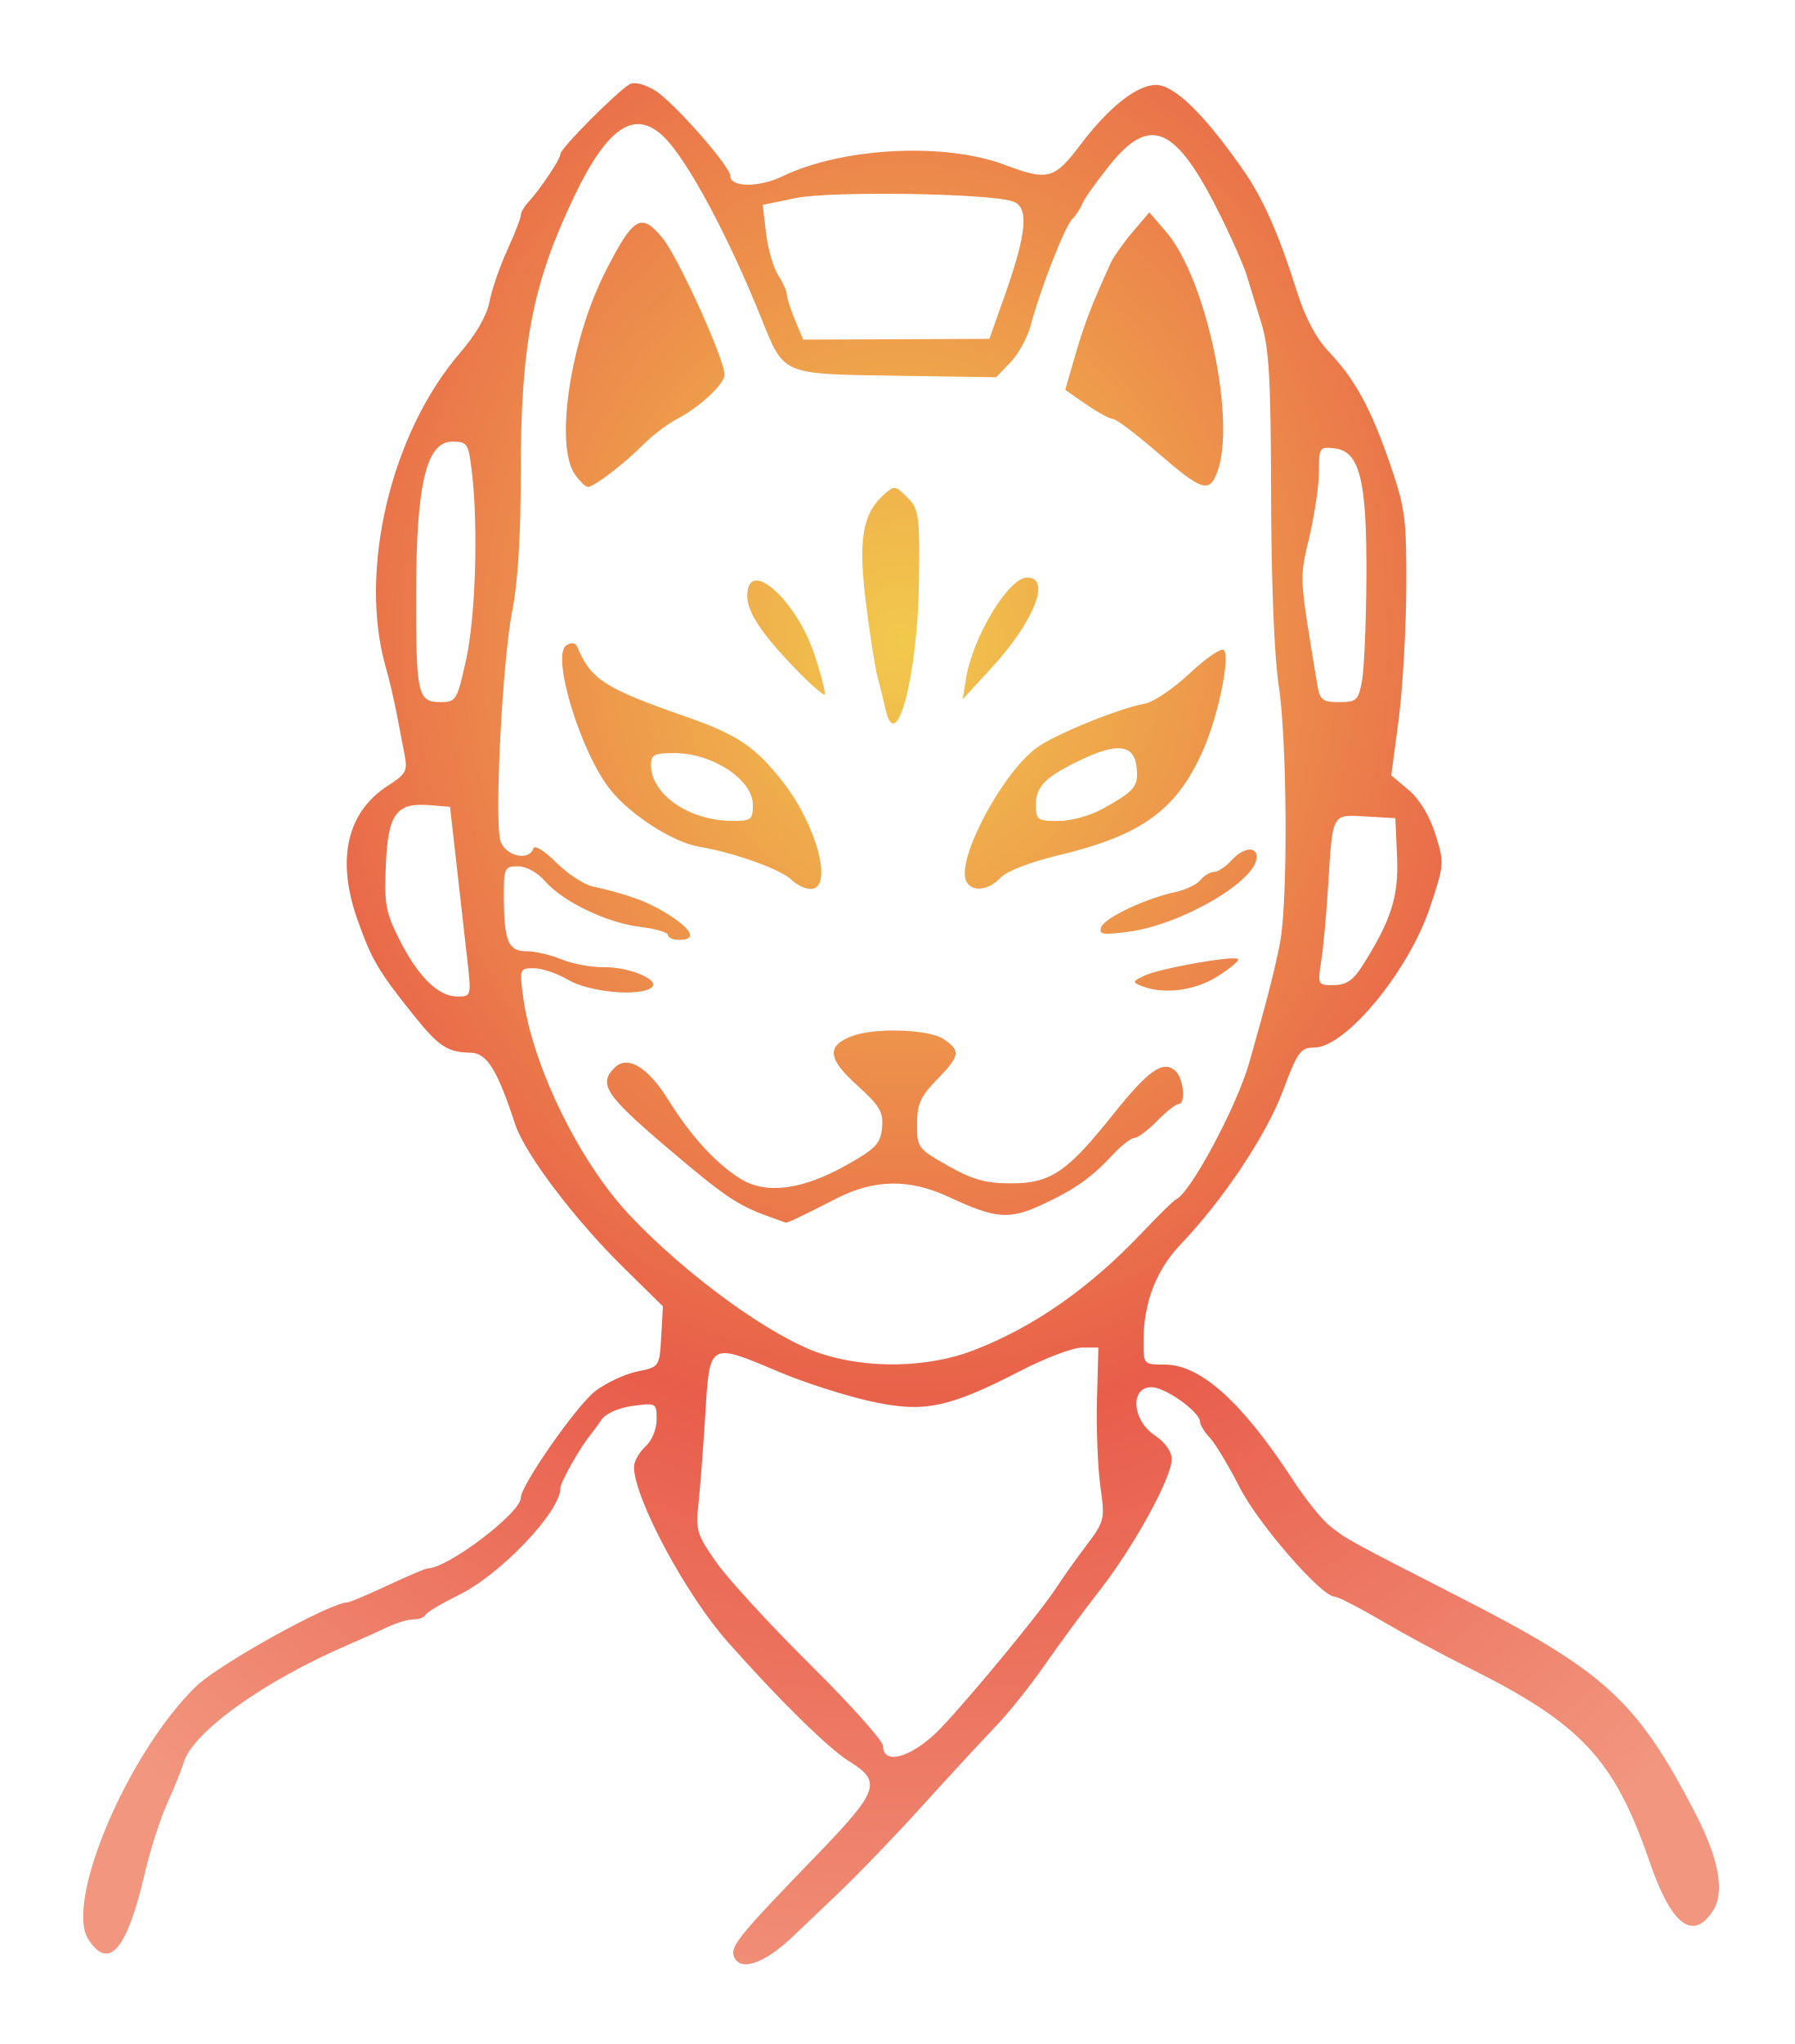
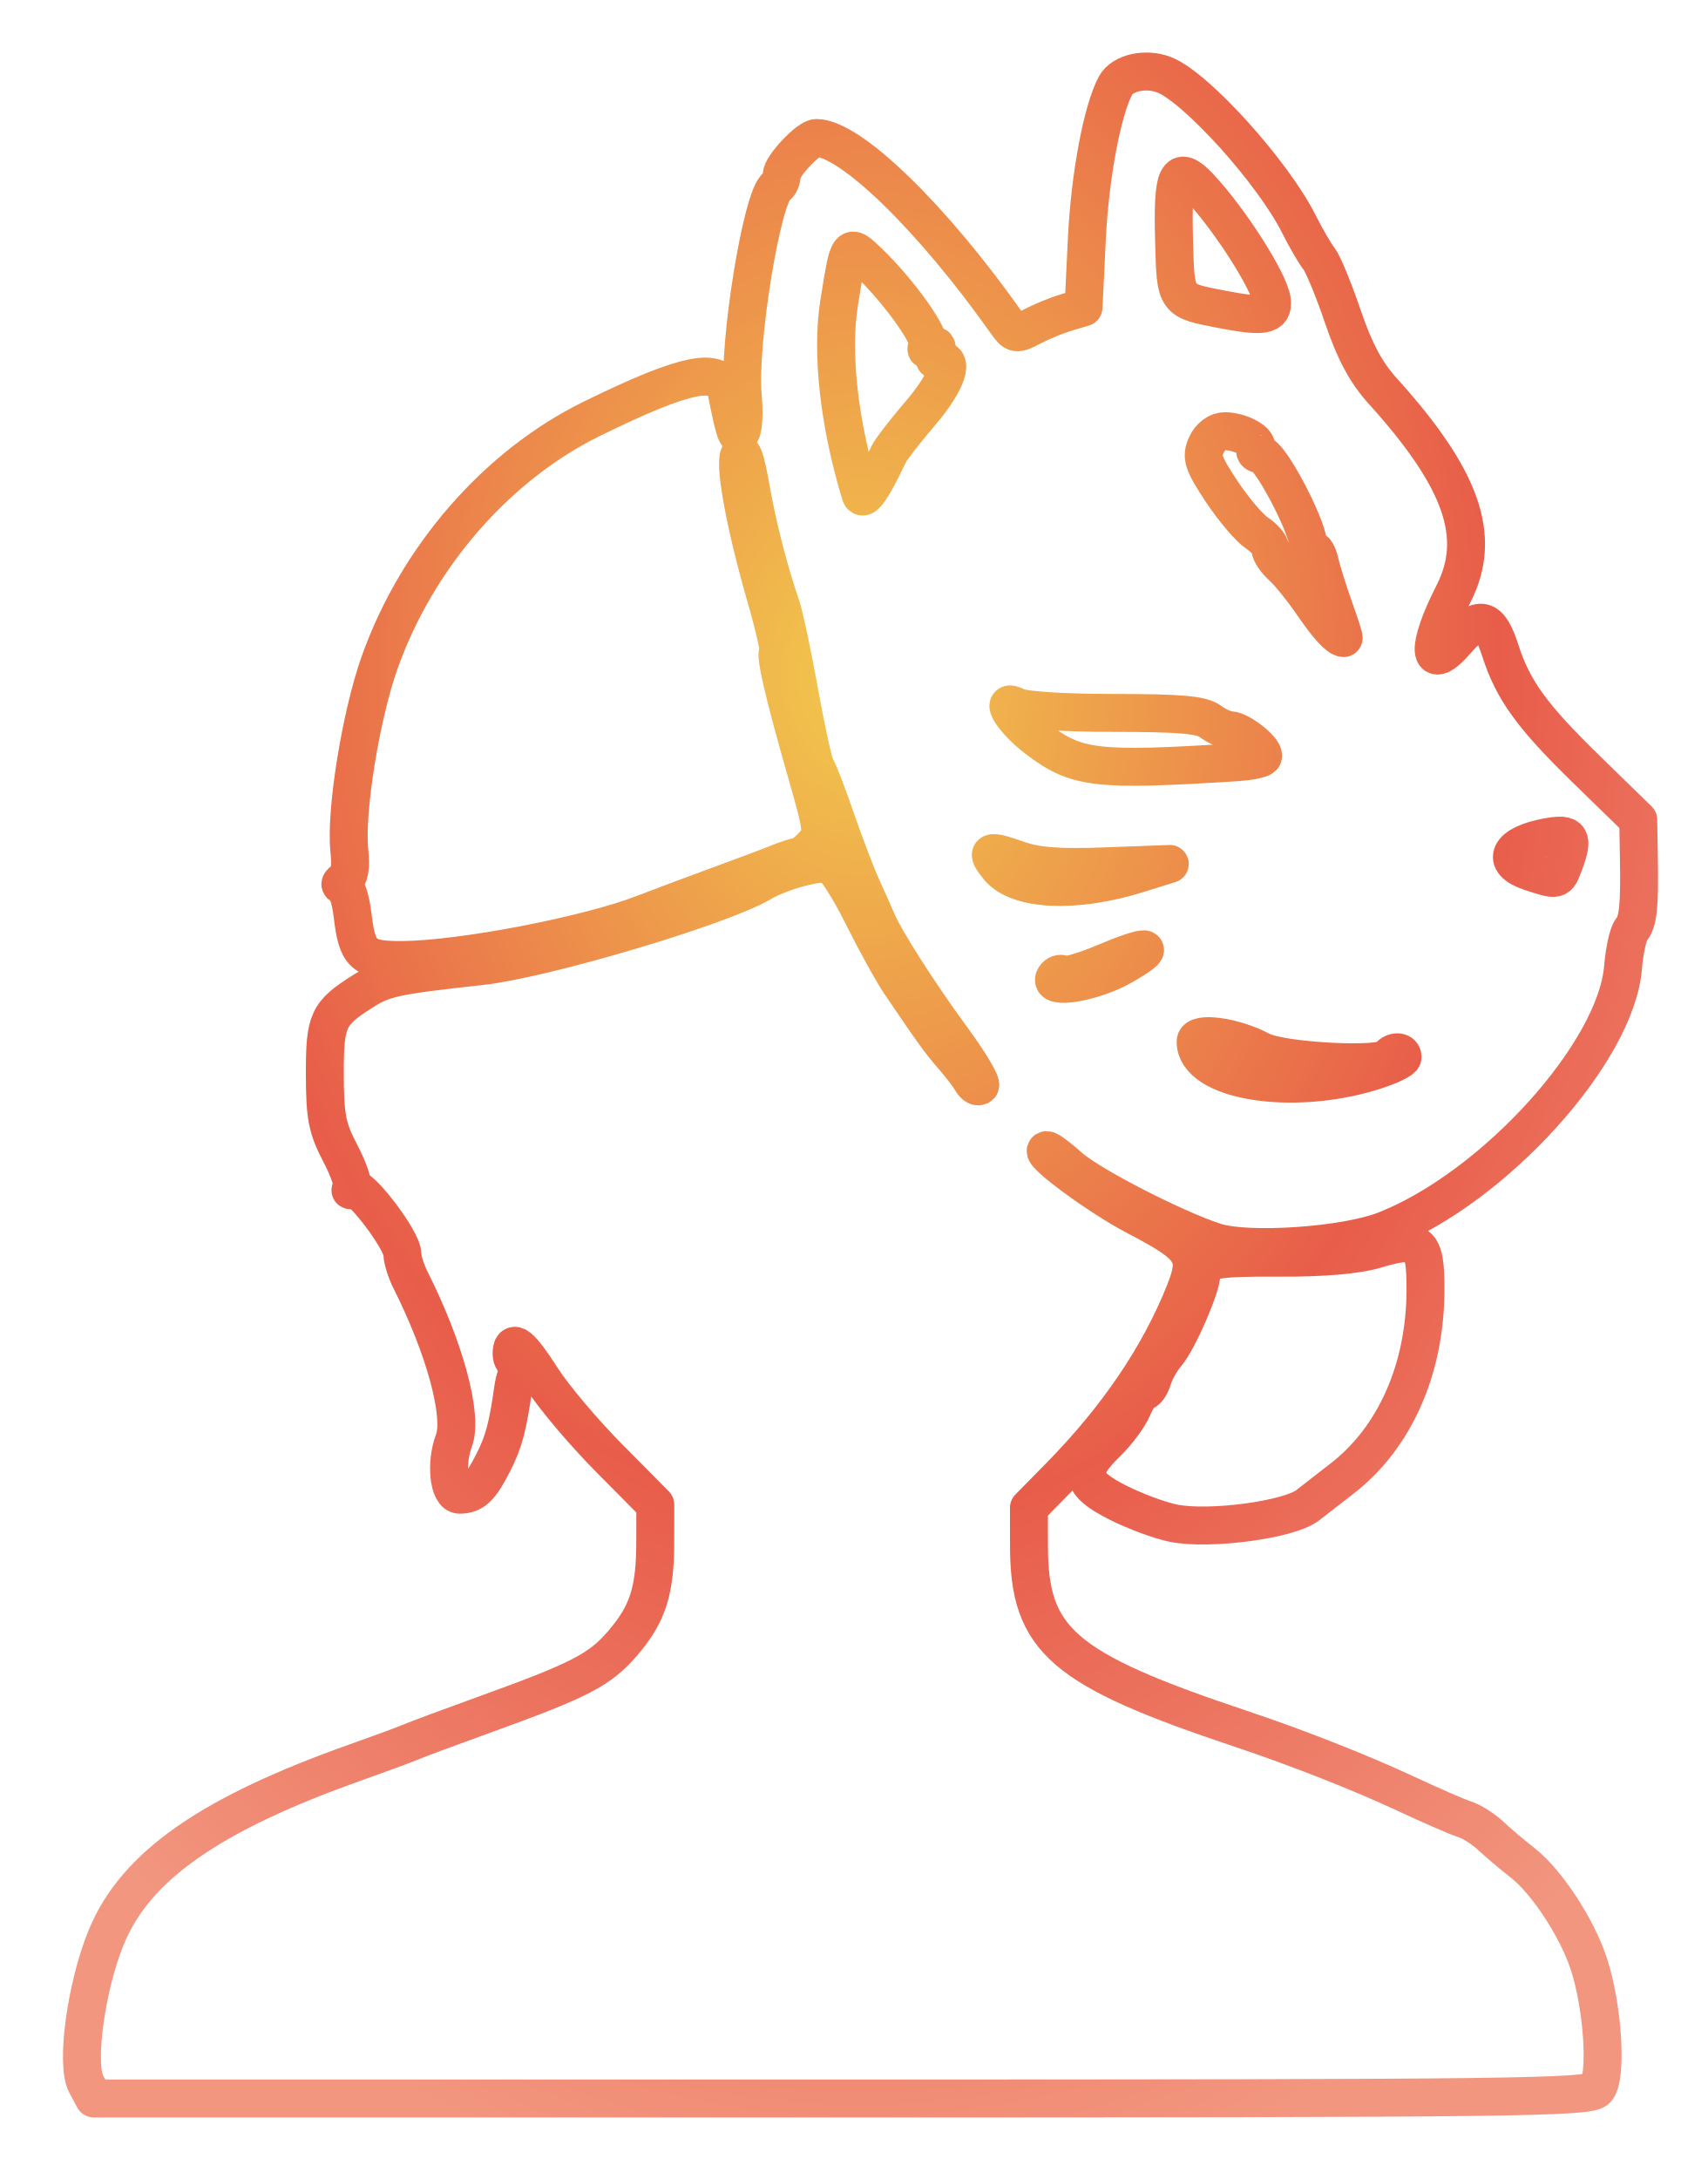
- <svg xmlns="http://www.w3.org/2000/svg" viewBox="46 85 317 361">
+ <svg xmlns="http://www.w3.org/2000/svg" viewBox="51 59 297 379">
  <defs>
    <radialGradient id="fw-icon-grad" cx="50%" cy="30%" r="75%">
      <stop offset="0%" stop-color="#F2C94C" />
      <stop offset="55%" stop-color="#E85D4A" />
      <stop offset="100%" stop-color="#F2967F" />
    </radialGradient>
  </defs>
-   <path d="M 175.65 430.53 C 174.98 428.78 176.59 426.79 189.89 413.05 C 201.36 401.19 201.89 399.70 195.92 396.01 C 192.35 393.81 183.42 385.02 174.49 374.91 C 167.08 366.53 158.00 349.54 158.00 344.07 C 158.00 343.10 158.90 341.50 160.00 340.50 C 161.15 339.46 162.00 337.42 162.00 335.71 C 162.00 332.79 161.92 332.75 157.79 333.30 C 155.34 333.63 153.05 334.63 152.32 335.68 C 151.63 336.68 150.70 337.95 150.25 338.50 C 148.41 340.76 145.00 346.81 145.00 347.82 C 145.00 352.00 134.44 363.09 127.00 366.73 C 123.97 368.22 121.35 369.78 121.17 370.21 C 120.98 370.65 120.04 371.00 119.07 371.00 C 118.10 371.00 116.00 371.63 114.40 372.39 C 112.81 373.16 109.70 374.55 107.50 375.50 C 92.71 381.84 80.05 390.90 78.46 396.28 C 78.10 397.50 76.79 400.75 75.54 403.50 C 74.30 406.25 72.50 411.88 71.54 416.00 C 68.44 429.37 65.25 433.09 61.63 427.56 C 57.33 421.00 68.62 394.46 80.66 382.82 C 84.73 378.88 104.38 368.00 107.42 368.00 C 107.78 368.00 110.97 366.65 114.50 365.00 C 118.03 363.35 121.20 362.00 121.56 362.00 C 125.07 362.00 138.00 352.20 138.00 349.54 C 138.00 347.35 147.90 333.18 151.18 330.67 C 153.08 329.23 156.40 327.68 158.56 327.23 C 162.50 326.42 162.50 326.42 162.81 321.07 L 163.11 315.72 L 156.18 308.90 C 147.52 300.40 138.70 288.74 137.01 283.56 C 133.88 274.00 132.03 271.00 129.20 270.93 C 124.95 270.82 123.53 269.87 118.83 264.00 C 112.82 256.47 111.63 254.44 109.15 247.43 C 105.37 236.76 107.29 228.38 114.57 223.74 C 117.65 221.78 118.02 221.12 117.51 218.50 C 117.19 216.85 116.54 213.47 116.07 211.00 C 115.59 208.53 114.75 204.93 114.19 203.00 C 109.25 185.94 114.98 161.58 127.28 147.31 C 130.08 144.07 132.02 140.70 132.47 138.31 C 132.86 136.22 134.26 132.12 135.59 129.22 C 136.92 126.32 138.00 123.54 138.00 123.04 C 138.00 122.55 138.56 121.54 139.25 120.79 C 141.45 118.42 145.00 113.11 145.00 112.19 C 145.00 111.21 155.04 101.12 157.24 99.88 C 158.07 99.42 159.89 99.86 161.72 100.98 C 164.89 102.90 175.00 114.37 175.00 116.03 C 175.00 118.10 180.04 118.16 184.22 116.14 C 194.83 111.03 212.86 110.10 223.50 114.11 C 231.11 116.98 232.25 116.68 236.87 110.56 C 241.88 103.93 246.84 100.00 250.23 100.00 C 253.45 100.00 258.76 105.18 265.62 115.02 C 269.16 120.10 271.92 126.34 275.12 136.50 C 276.57 141.11 278.50 144.75 280.78 147.15 C 285.45 152.09 288.24 157.24 291.64 167.16 C 294.25 174.78 294.49 176.66 294.43 189.00 C 294.39 196.43 293.78 206.87 293.07 212.22 L 291.78 221.94 L 294.86 224.53 C 296.78 226.15 298.55 229.08 299.57 232.32 C 301.18 237.42 301.16 237.67 298.57 245.38 C 294.82 256.56 283.72 269.99 278.21 270.01 C 275.75 270.02 275.23 270.74 272.63 277.69 C 269.70 285.48 262.13 296.86 254.62 304.72 C 250.26 309.28 248.04 315.01 248.02 321.75 C 248.00 325.99 248.01 326.00 251.70 326.00 C 258.10 326.00 265.38 332.54 274.49 346.50 C 276.65 349.80 279.54 353.40 280.92 354.50 C 283.91 356.88 284.28 357.08 303.50 366.90 C 329.51 380.18 335.09 385.26 345.37 405.00 C 349.70 413.32 350.77 419.18 348.57 422.53 C 345.05 427.91 341.24 424.95 337.45 413.92 C 331.16 395.62 325.30 389.38 305.00 379.32 C 300.88 377.28 294.20 373.67 290.17 371.30 C 286.13 368.94 282.37 367.00 281.79 367.00 C 279.46 367.00 268.29 354.16 264.99 347.68 C 263.08 343.93 260.73 340.01 259.76 338.97 C 258.79 337.93 258.00 336.65 258.00 336.13 C 258.00 334.38 251.88 330.00 249.42 330.00 C 245.59 330.00 245.98 335.82 250.00 338.50 C 251.81 339.71 253.00 341.37 253.00 342.70 C 253.00 345.96 246.39 358.03 240.38 365.74 C 237.48 369.46 233.05 375.48 230.53 379.11 C 228.01 382.75 224.04 387.70 221.71 390.11 C 219.38 392.53 213.65 398.73 208.98 403.89 C 204.32 409.05 197.61 416.03 194.08 419.39 C 190.54 422.75 186.92 426.20 186.02 427.06 C 180.99 431.85 176.71 433.28 175.65 430.53 Z M 212.30 390.11 C 217.86 384.23 230.01 369.46 232.61 365.41 C 233.64 363.81 236.00 360.48 237.86 358.02 C 241.15 353.66 241.21 353.38 240.39 347.52 C 239.93 344.21 239.66 337.34 239.79 332.25 L 240.04 323.00 L 237.16 323.00 C 235.57 323.00 230.75 324.81 226.45 327.03 C 213.38 333.75 209.19 334.59 199.57 332.44 C 195.13 331.44 187.97 329.14 183.66 327.31 C 171.24 322.06 171.38 321.98 170.60 334.75 C 170.24 340.66 169.69 347.79 169.39 350.58 C 168.87 355.29 169.11 356.07 172.66 361.08 C 174.77 364.05 182.24 372.17 189.25 379.11 C 196.26 386.06 202.00 392.47 202.00 393.37 C 202.00 396.97 207.43 395.25 212.30 390.11 Z M 217.98 323.49 C 228.62 319.38 238.44 312.53 247.75 302.71 C 250.64 299.66 253.34 297.02 253.75 296.83 C 256.31 295.70 264.49 280.42 266.70 272.64 C 269.79 261.81 271.19 256.33 272.13 251.50 C 273.54 244.17 273.40 215.83 271.89 206.00 C 271.10 200.82 270.58 187.73 270.55 172.50 C 270.51 151.97 270.20 146.52 268.81 142.00 C 267.88 138.97 266.71 135.15 266.20 133.50 C 265.69 131.85 263.67 127.25 261.71 123.29 C 253.76 107.21 249.25 105.15 241.97 114.25 C 239.66 117.14 237.51 120.17 237.19 121.00 C 236.87 121.83 236.07 123.05 235.40 123.72 C 234.08 125.06 229.74 136.18 228.10 142.41 C 227.54 144.55 225.93 147.51 224.53 148.97 L 221.98 151.63 L 204.37 151.36 C 183.95 151.06 184.55 151.31 180.47 141.16 C 174.64 126.67 167.55 113.46 163.38 109.28 C 158.20 104.11 153.30 107.35 147.34 119.90 C 140.04 135.28 138.00 145.90 138.00 168.50 C 138.00 179.70 137.48 188.06 136.48 193.00 C 134.80 201.36 133.34 229.24 134.37 233.35 C 135.07 236.13 139.42 237.24 140.22 234.84 C 140.44 234.18 142.19 235.25 144.23 237.30 C 146.23 239.30 149.13 241.21 150.68 241.55 C 157.02 242.96 160.69 244.33 164.25 246.62 C 168.39 249.28 169.07 251.00 166.00 251.00 C 164.90 251.00 164.00 250.61 164.00 250.14 C 164.00 249.67 161.79 249.02 159.08 248.70 C 153.23 248.00 145.39 244.23 142.26 240.60 C 140.95 239.09 138.96 238.00 137.51 238.00 C 135.15 238.00 135.00 238.31 135.01 243.25 C 135.03 251.21 135.76 253.00 138.99 253.00 C 140.51 253.00 143.31 253.65 145.20 254.44 C 147.10 255.23 150.45 255.85 152.66 255.82 C 157.41 255.76 163.02 258.25 160.97 259.52 C 158.51 261.04 149.97 260.18 146.37 258.05 C 144.45 256.92 141.73 256.00 140.31 256.00 C 137.80 256.00 137.76 256.12 138.42 261.08 C 140.02 273.14 148.32 290.15 157.21 299.59 C 167.29 310.30 182.38 321.22 191.00 324.06 C 199.32 326.80 209.96 326.58 217.98 323.49 Z M 181.62 299.79 C 176.21 297.83 173.82 296.19 163.45 287.35 C 153.01 278.46 151.70 276.44 154.53 273.61 C 156.87 271.27 160.43 273.41 164.17 279.41 C 168.12 285.74 172.50 290.51 176.83 293.20 C 181.34 295.99 187.70 295.17 195.51 290.79 C 200.69 287.88 201.54 286.99 201.82 284.19 C 202.09 281.41 201.45 280.33 197.39 276.65 C 192.19 271.94 191.97 269.72 196.54 267.98 C 200.60 266.44 210.24 266.78 212.78 268.56 C 215.75 270.64 215.60 271.48 211.50 275.70 C 208.61 278.67 208.00 280.05 208.00 283.56 C 208.00 287.67 208.18 287.91 213.48 290.90 C 217.83 293.36 220.15 294.00 224.64 294.00 C 231.57 294.00 234.50 292.03 242.52 281.97 C 248.81 274.09 251.38 272.24 253.56 274.05 C 255.09 275.32 255.57 280.00 254.17 280.00 C 253.71 280.00 252.02 281.34 250.42 282.97 C 248.81 284.61 247.01 285.96 246.42 285.97 C 245.82 285.99 244.18 287.24 242.77 288.75 C 238.87 292.95 235.99 295.00 230.24 297.69 C 224.31 300.47 221.96 300.29 213.61 296.40 C 206.66 293.16 200.47 293.25 193.75 296.68 C 187.14 300.06 185.10 301.02 184.76 300.92 C 184.62 300.88 183.20 300.37 181.62 299.79 Z M 128.58 254.75 C 128.20 251.31 127.35 243.78 126.69 238.00 L 125.50 227.50 L 122.00 227.21 C 116.04 226.70 114.57 228.66 114.17 237.66 C 113.86 244.61 114.13 246.12 116.55 250.93 C 119.85 257.48 123.43 261.00 126.78 261.00 C 129.25 261.00 129.27 260.93 128.58 254.75 Z M 247.67 259.14 C 246.00 258.48 246.05 258.32 248.17 257.32 C 250.91 256.02 264.02 253.69 264.71 254.38 C 264.98 254.64 263.36 256.01 261.11 257.43 C 257.05 259.99 251.60 260.69 247.67 259.14 Z M 286.57 255.74 C 291.75 247.60 293.11 243.40 292.80 236.34 L 292.50 229.50 L 287.28 229.20 C 281.20 228.85 281.43 228.41 280.59 242.00 C 280.30 246.68 279.77 252.41 279.40 254.75 C 278.75 258.92 278.79 259.00 281.62 258.99 C 283.77 258.98 285.02 258.15 286.57 255.74 Z M 240.55 248.72 C 241.19 247.07 248.47 243.65 253.68 242.54 C 255.43 242.17 257.40 241.23 258.05 240.44 C 258.71 239.65 259.80 239.00 260.47 239.00 C 261.14 239.00 262.50 238.10 263.50 237.00 C 265.58 234.70 268.00 234.36 268.00 236.36 C 268.00 240.61 254.62 248.38 245.23 249.58 C 240.73 250.16 240.05 250.04 240.55 248.72 Z M 185.80 240.37 C 183.99 238.56 175.59 235.55 169.50 234.54 C 164.94 233.78 157.38 228.94 153.84 224.50 C 148.55 217.89 143.31 200.66 146.07 198.96 C 146.99 198.39 147.68 198.51 148.00 199.29 C 150.34 204.97 152.86 206.59 167.00 211.51 C 176.20 214.71 179.42 216.86 184.27 223.05 C 190.36 230.83 193.27 242.00 189.21 242.00 C 188.23 242.00 186.70 241.27 185.80 240.37 Z M 216.63 240.47 C 215.09 236.47 223.07 221.54 229.14 217.06 C 232.29 214.73 243.59 210.13 248.26 209.27 C 249.78 209.00 253.36 206.57 256.21 203.89 C 259.07 201.21 261.77 199.37 262.21 199.81 C 263.37 200.97 261.20 211.49 258.56 217.45 C 253.85 228.10 247.73 232.54 232.85 236.09 C 227.95 237.26 223.84 238.87 222.75 240.03 C 220.57 242.38 217.44 242.60 216.63 240.47 Z M 179.00 227.15 C 179.00 222.70 171.86 218.00 165.10 218.00 C 161.62 218.00 161.00 218.31 161.00 220.07 C 161.00 225.28 167.69 229.93 175.25 229.98 C 178.71 230.00 179.00 229.78 179.00 227.15 Z M 240.72 227.89 C 246.49 224.68 247.13 223.92 246.80 220.59 C 246.41 216.55 243.53 216.10 237.22 219.08 C 230.72 222.15 229.00 223.84 229.00 227.15 C 229.00 229.80 229.27 230.00 232.97 230.00 C 235.15 230.00 238.64 229.05 240.72 227.89 Z M 202.44 210.29 C 202.10 208.76 201.46 206.15 201.01 204.50 C 200.57 202.85 199.65 196.97 198.97 191.43 C 197.60 180.37 198.35 175.80 202.07 172.43 C 204.01 170.68 204.14 170.70 206.29 172.85 C 208.36 174.94 208.49 175.89 208.34 187.84 C 208.13 204.24 204.32 218.75 202.44 210.29 Z M 128.35 201.47 C 130.03 193.79 130.51 177.92 129.35 168.25 C 128.76 163.30 128.56 163.00 125.89 163.00 C 121.31 163.00 119.52 170.55 119.51 190.00 C 119.50 207.70 119.79 209.00 123.81 209.00 C 126.58 209.00 126.75 208.72 128.35 201.47 Z M 286.61 205.27 C 286.99 203.22 287.34 195.00 287.39 187.02 C 287.48 169.80 286.22 164.70 281.75 164.18 C 279.12 163.88 279.00 164.06 279.01 168.18 C 279.02 170.56 278.26 175.78 277.32 179.79 C 275.54 187.40 275.48 186.32 278.68 205.75 C 279.16 208.66 279.57 209.00 282.56 209.00 C 285.63 209.00 285.97 208.69 286.61 205.27 Z M 186.56 203.16 C 180.63 197.05 178.02 193.12 178.01 190.31 C 177.99 183.22 186.67 190.82 189.93 200.73 C 191.11 204.32 191.90 207.44 191.68 207.65 C 191.47 207.87 189.16 205.85 186.56 203.16 Z M 216.62 205.00 C 217.84 197.47 224.16 187.00 227.48 187.00 C 231.76 187.00 228.66 194.80 221.12 203.00 L 216.06 208.50 L 216.62 205.00 Z M 147.56 168.78 C 143.95 163.63 146.78 145.01 153.01 132.85 C 157.92 123.26 159.26 122.48 163.01 127.00 C 165.78 130.34 174.00 148.42 174.00 151.19 C 174.00 152.82 169.49 157.01 165.58 159.01 C 163.98 159.83 161.32 161.85 159.67 163.50 C 156.19 166.99 150.94 171.00 149.86 171.00 C 149.45 171.00 148.41 170.00 147.56 168.78 Z M 250.57 165.00 C 246.76 161.70 243.19 159.00 242.63 159.00 C 242.07 159.00 239.94 157.84 237.90 156.43 L 234.18 153.85 L 235.97 147.68 C 237.55 142.22 238.86 138.80 242.19 131.50 C 242.69 130.40 244.44 127.92 246.07 126.00 L 249.04 122.50 L 252.03 125.98 C 259.11 134.20 264.45 159.42 261.02 168.43 C 259.62 172.13 258.31 171.70 250.57 165.00 Z M 223.50 137.18 C 227.46 125.98 227.82 121.48 224.84 120.54 C 220.32 119.12 192.69 118.72 186.59 119.98 L 180.74 121.19 L 181.34 126.22 C 181.67 128.99 182.63 132.31 183.47 133.59 C 184.31 134.88 185.00 136.41 185.00 137.00 C 185.00 137.58 185.65 139.62 186.45 141.52 L 187.89 144.98 L 204.34 144.92 L 220.78 144.85 L 223.50 137.18 Z" fill="url(#fw-icon-grad)" fill-rule="evenodd" />
+   <path d="M 65.99 421.48 C 64.12 418.00 66.00 404.34 69.52 395.86 C 74.61 383.55 87.59 374.49 113.00 365.49 C 117.12 364.03 121.40 362.45 122.50 361.98 C 123.60 361.51 129.45 359.34 135.50 357.15 C 151.98 351.19 155.38 349.43 159.37 344.76 C 163.71 339.69 164.99 335.69 164.99 327.11 L 165.00 320.72 L 156.97 312.61 C 152.55 308.15 147.28 301.91 145.27 298.75 C 141.58 292.98 140.00 291.70 140.00 294.50 C 140.00 295.32 140.48 296.00 141.06 296.00 C 141.66 296.00 141.78 296.55 141.34 297.25 C 140.91 297.94 140.46 299.18 140.35 300.00 C 139.36 307.09 138.67 309.74 136.84 313.34 C 134.57 317.82 133.38 318.96 130.95 318.98 C 129.06 319.00 128.48 313.49 129.96 309.60 C 131.59 305.33 128.39 293.49 122.43 281.67 C 121.64 280.11 121.00 278.06 121.00 277.10 C 121.00 274.72 113.51 264.86 112.40 265.77 C 111.90 266.17 111.82 266.11 112.21 265.63 C 112.59 265.15 111.70 262.45 110.22 259.63 C 107.91 255.23 107.53 253.28 107.51 245.90 C 107.50 236.41 108.02 235.28 114.14 231.41 C 117.83 229.08 119.69 228.69 134.67 227.04 C 145.75 225.82 176.56 216.65 183.50 212.51 C 186.78 210.55 193.74 208.69 195.39 209.32 C 196.24 209.65 198.80 213.65 201.07 218.21 C 203.34 222.77 206.26 228.07 207.57 230.00 C 213.30 238.46 214.63 240.31 216.83 242.81 C 218.11 244.27 219.54 246.15 220.01 246.97 C 220.47 247.80 221.14 248.19 221.50 247.83 C 221.86 247.48 219.73 243.88 216.77 239.84 C 210.80 231.70 204.87 222.41 203.46 219.00 C 203.12 218.18 202.02 215.70 201.01 213.50 C 200.00 211.30 197.94 205.90 196.42 201.50 C 194.91 197.10 193.35 193.05 192.95 192.50 C 192.56 191.95 191.27 186.10 190.08 179.50 C 188.90 172.90 187.46 166.15 186.90 164.50 C 184.72 158.14 182.69 150.22 181.54 143.50 C 180.74 138.90 180.08 137.07 179.59 138.16 C 178.73 140.11 180.76 150.85 184.32 163.17 C 185.70 167.94 186.62 172.05 186.37 172.30 C 185.79 172.88 187.35 179.57 191.25 193.24 C 194.23 203.66 194.26 204.05 192.50 205.99 C 191.51 207.10 190.34 208.00 189.91 208.00 C 189.48 208.00 187.86 208.52 186.32 209.15 C 184.77 209.78 180.12 211.53 176.00 213.03 C 171.88 214.54 166.03 216.73 163.00 217.90 C 153.25 221.70 131.13 225.94 120.87 225.98 C 114.16 226.00 113.15 225.08 112.33 218.11 C 111.99 215.30 111.22 212.99 110.61 212.98 C 109.99 212.98 110.10 212.59 110.87 212.10 C 111.81 211.51 112.09 209.88 111.77 206.87 C 111.07 200.17 113.77 183.44 117.03 174.26 C 123.56 155.87 137.43 139.94 154.00 131.82 C 170.58 123.69 176.48 122.56 177.43 127.32 C 178.90 134.60 179.17 135.34 179.92 134.14 C 180.34 133.44 180.48 130.66 180.22 127.96 C 179.36 118.96 183.56 93.01 186.14 91.41 C 186.61 91.12 187.00 90.21 187.00 89.39 C 187.00 87.91 191.63 83.00 193.02 83.00 C 198.93 83.00 213.19 96.86 226.07 115.11 C 227.55 117.21 227.79 117.25 230.57 115.79 C 232.18 114.94 234.85 113.84 236.50 113.35 L 239.50 112.46 L 240.08 100.48 C 240.61 89.62 242.75 78.21 245.06 73.89 C 246.25 71.67 250.26 70.77 253.49 71.99 C 259.02 74.10 272.48 89.00 276.98 98.00 C 278.22 100.47 279.79 103.17 280.47 104.00 C 281.14 104.83 283.00 109.33 284.59 114.00 C 286.66 120.10 288.62 123.77 291.54 127.00 C 305.37 142.29 308.90 152.39 303.87 162.26 C 299.01 171.78 299.32 176.28 304.42 170.38 C 308.35 165.84 310.12 166.25 312.00 172.14 C 314.21 179.04 317.55 183.64 327.10 192.93 L 336.00 201.60 L 336.11 208.05 C 336.26 216.71 335.99 219.27 334.80 220.73 C 334.24 221.41 333.60 224.33 333.36 227.23 C 332.18 242.07 310.91 265.56 291.92 273.00 C 285.03 275.70 268.19 276.86 262.42 275.02 C 255.54 272.83 240.62 265.17 237.11 262.03 C 235.25 260.37 233.45 259.02 233.11 259.04 C 231.33 259.17 242.07 267.13 248.63 270.55 C 258.69 275.79 259.66 277.27 257.14 283.63 C 252.68 294.85 245.42 305.57 235.29 315.88 L 230.00 321.26 L 230.01 327.88 C 230.02 344.32 235.83 349.33 267.00 359.74 C 276.56 362.93 287.83 367.37 295.51 370.96 C 299.92 373.02 304.54 375.04 305.79 375.43 C 307.04 375.83 309.10 377.13 310.36 378.33 C 311.63 379.52 314.11 381.62 315.88 383.00 C 320.02 386.22 325.25 394.16 327.34 400.39 C 329.88 407.99 330.66 420.49 328.71 422.43 C 327.30 423.84 313.84 424.00 197.24 424.00 L 67.34 424.00 L 65.99 421.48 Z M 255.18 323.94 C 252.80 323.47 248.41 321.84 245.43 320.33 C 238.88 317.02 238.47 314.88 243.43 310.06 C 245.32 308.23 247.40 305.45 248.05 303.87 C 248.71 302.29 249.61 301.00 250.05 301.00 C 250.50 301.00 251.17 299.99 251.55 298.75 C 251.92 297.51 253.00 295.60 253.95 294.50 C 255.93 292.20 260.00 282.86 260.00 280.62 C 260.00 278.08 261.89 277.69 273.79 277.75 C 281.11 277.79 287.06 277.28 290.18 276.35 C 298.01 274.03 299.00 274.81 298.99 283.32 C 298.97 297.06 293.67 309.06 284.50 316.15 C 281.75 318.28 279.05 320.37 278.50 320.81 C 275.34 323.32 261.42 325.19 255.18 323.94 Z M 289.75 245.35 C 292.64 244.46 295.00 243.34 295.00 242.86 C 295.00 241.72 293.27 241.76 292.55 242.92 C 291.54 244.56 273.83 243.63 270.35 241.75 C 265.76 239.28 259.00 238.34 259.00 240.18 C 259.00 246.98 275.50 249.76 289.75 245.35 Z M 246.29 227.01 C 252.67 223.35 251.03 223.12 242.93 226.53 C 239.62 227.92 236.51 228.82 236.02 228.52 C 235.54 228.21 234.86 228.42 234.51 228.98 C 233.10 231.27 241.25 229.90 246.29 227.01 Z M 249.00 210.99 L 254.50 209.27 L 243.50 209.68 C 235.24 209.99 231.40 209.71 228.09 208.54 C 222.92 206.71 222.32 206.95 224.72 209.88 C 228.06 213.95 238.10 214.41 249.00 210.99 Z M 323.02 209.43 C 324.84 204.65 324.38 203.84 320.25 204.59 C 313.41 205.82 311.89 208.89 317.25 210.65 C 322.01 212.21 321.97 212.22 323.02 209.43 Z M 266.25 191.57 C 268.32 191.43 270.29 191.04 270.64 190.69 C 271.48 189.85 266.94 186.09 265.00 186.00 C 264.18 185.97 262.63 185.28 261.56 184.47 C 260.05 183.33 256.27 183.00 244.74 183.00 C 236.04 183.00 229.03 182.55 227.86 181.92 C 224.64 180.20 227.27 184.34 231.40 187.49 C 238.29 192.74 241.58 193.13 266.25 191.57 Z M 283.08 164.75 C 282.05 161.86 280.92 158.24 280.57 156.71 C 280.18 154.99 279.51 154.19 278.82 154.61 C 278.10 155.06 277.97 154.86 278.46 154.06 C 279.46 152.45 272.07 138.00 270.25 138.00 C 269.50 138.00 269.15 137.57 269.47 137.05 C 270.20 135.88 266.86 134.00 264.04 134.00 C 262.81 134.00 261.51 134.98 260.86 136.40 C 259.92 138.48 260.28 139.58 263.53 144.48 C 265.60 147.59 268.35 150.84 269.64 151.69 C 270.94 152.54 272.00 153.78 272.00 154.46 C 272.00 155.14 272.95 156.55 274.12 157.60 C 275.28 158.64 277.61 161.53 279.30 164.00 C 281.93 167.86 283.81 169.92 284.74 169.98 C 284.87 169.99 284.12 167.64 283.08 164.75 Z M 205.60 138.00 C 205.98 137.18 208.51 133.91 211.22 130.75 C 215.77 125.43 217.21 121.12 214.23 121.74 C 213.53 121.88 213.33 121.31 213.71 120.32 C 214.17 119.13 213.98 118.90 213.02 119.49 C 212.12 120.05 211.93 119.92 212.43 119.11 C 213.22 117.84 207.39 109.66 202.10 104.59 C 198.60 101.24 198.66 101.15 196.97 111.76 C 195.59 120.43 196.97 132.72 200.71 145.00 C 201.13 146.37 202.83 143.93 205.60 138.00 Z M 272.27 111.32 C 271.94 108.13 264.99 97.22 259.69 91.57 C 255.79 87.42 254.93 89.22 255.25 100.89 C 255.53 111.40 255.41 111.23 263.50 112.79 C 270.79 114.20 272.54 113.91 272.27 111.32 Z" fill="none" stroke="url(#fw-icon-grad)" stroke-width="6.6" stroke-linejoin="round" stroke-linecap="round" />
</svg>
